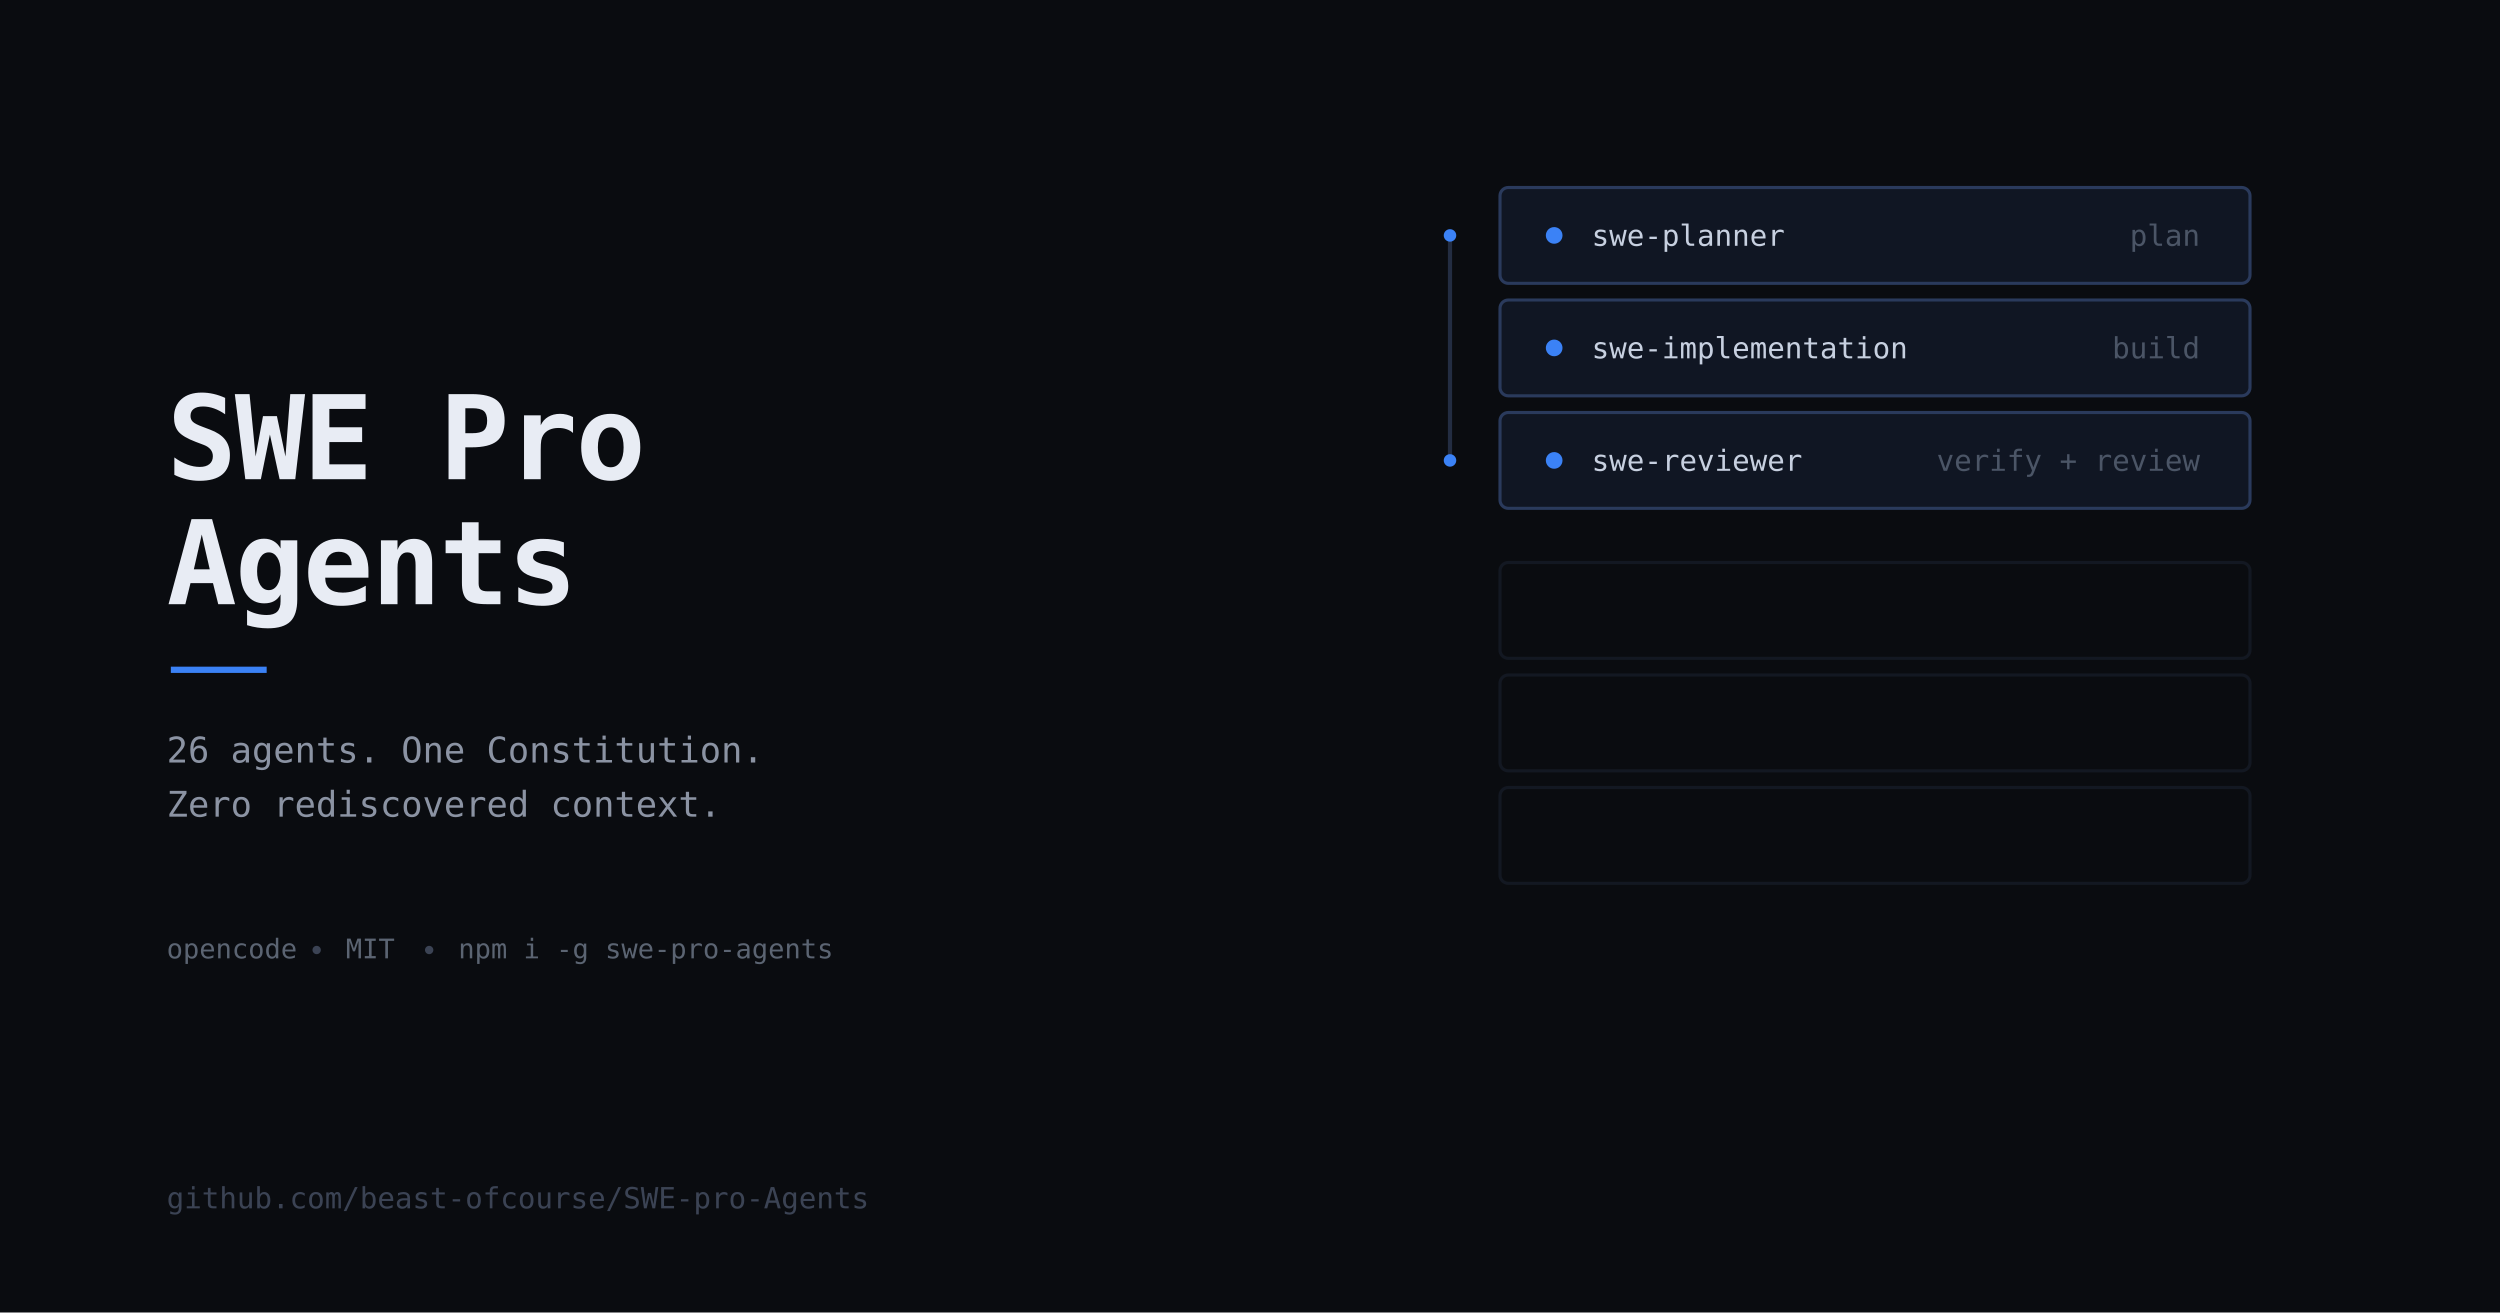
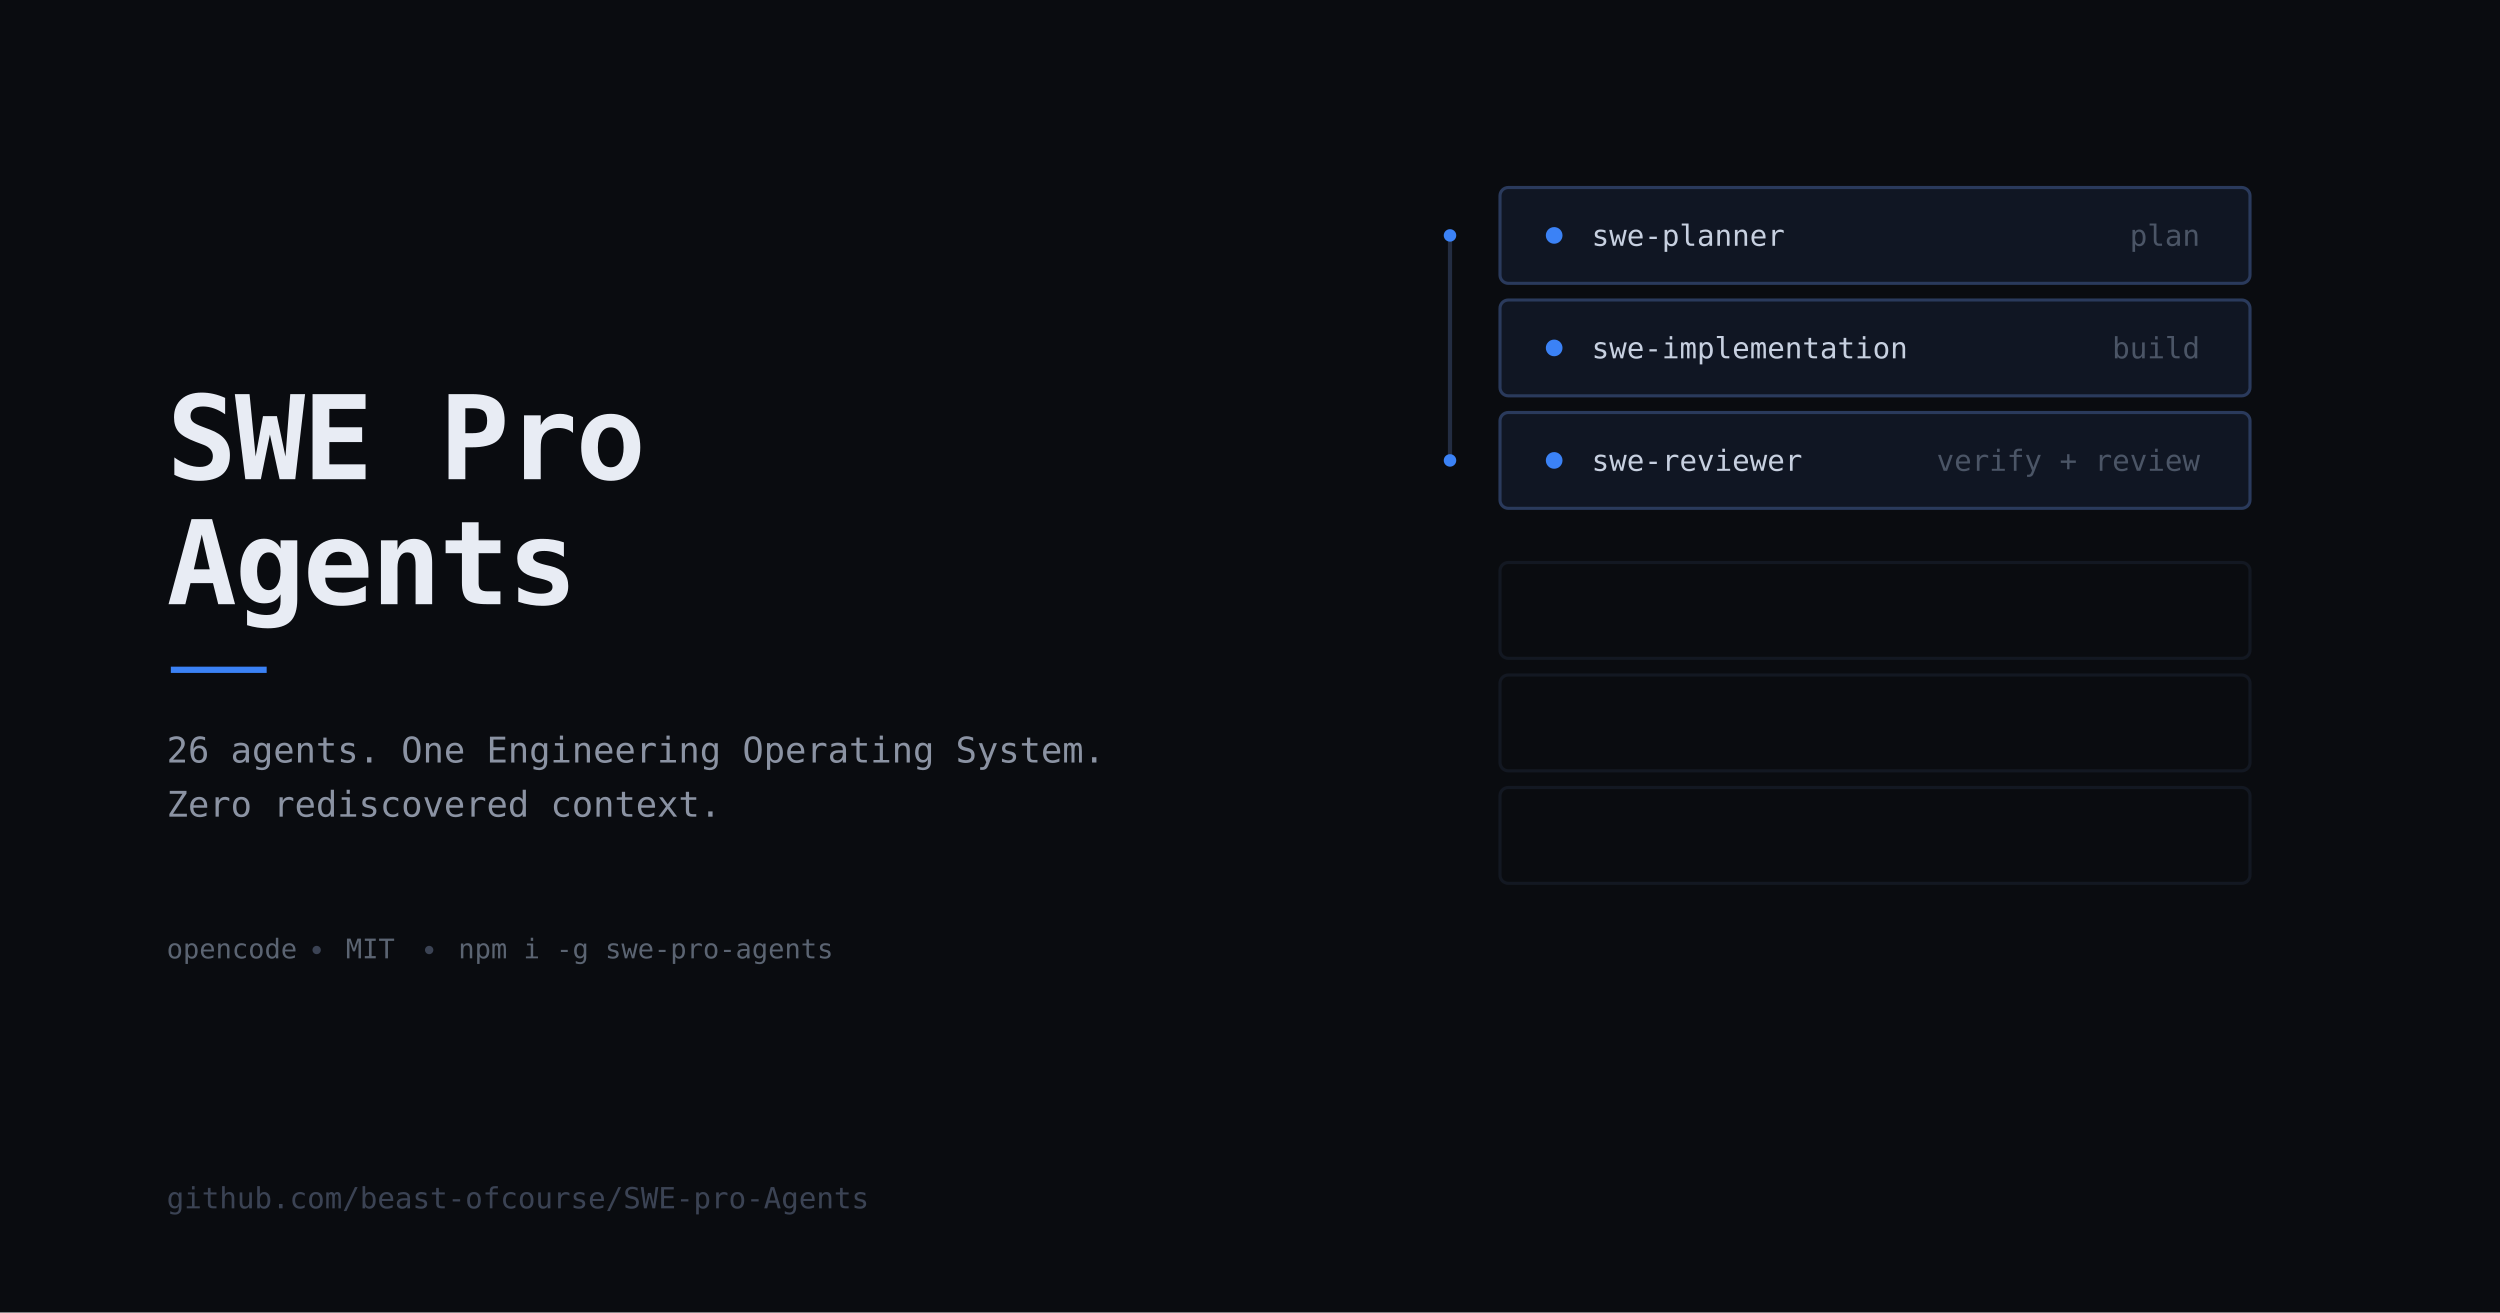
<svg xmlns="http://www.w3.org/2000/svg" viewBox="0 0 1200 630" font-family="ui-monospace, 'SF Mono', 'JetBrains Mono', Consolas, monospace">
  <rect width="1200" height="630" fill="#0a0c10" />
  <g transform="translate(720,90)">
    <g opacity="0.5">
      <rect x="0" y="180" width="360" height="46" rx="4" fill="none" stroke="#1c2433" stroke-width="1.5" />
      <rect x="0" y="234" width="360" height="46" rx="4" fill="none" stroke="#1c2433" stroke-width="1.5" />
      <rect x="0" y="288" width="360" height="46" rx="4" fill="none" stroke="#1c2433" stroke-width="1.5" />
    </g>
    <g font-size="14">
      <rect x="0" y="0" width="360" height="46" rx="4" fill="#101623" stroke="#2a3a5c" stroke-width="1.5" />
      <circle cx="26" cy="23" r="4" fill="#3b82f6" />
      <text x="44" y="28" fill="#c7d0e0">swe-planner</text>
      <text x="336" y="28" text-anchor="end" fill="#4b5566">plan</text>
      <rect x="0" y="54" width="360" height="46" rx="4" fill="#101623" stroke="#2a3a5c" stroke-width="1.5" />
      <circle cx="26" cy="77" r="4" fill="#3b82f6" />
      <text x="44" y="82" fill="#c7d0e0">swe-implementation</text>
      <text x="336" y="82" text-anchor="end" fill="#4b5566">build</text>
      <rect x="0" y="108" width="360" height="46" rx="4" fill="#101623" stroke="#2a3a5c" stroke-width="1.5" />
      <circle cx="26" cy="131" r="4" fill="#3b82f6" />
      <text x="44" y="136" fill="#c7d0e0">swe-reviewer</text>
      <text x="336" y="136" text-anchor="end" fill="#4b5566">verify + review</text>
    </g>
    <line x1="-24" y1="23" x2="-24" y2="131" stroke="#232d42" stroke-width="2" />
    <circle cx="-24" cy="23" r="3" fill="#3b82f6" />
    <circle cx="-24" cy="131" r="3" fill="#3b82f6" />
  </g>
  <g transform="translate(80,0)">
    <text x="0" y="230" fill="#e8ecf4" font-size="56" font-weight="700" letter-spacing="-1">SWE Pro</text>
    <text x="0" y="290" fill="#e8ecf4" font-size="56" font-weight="700" letter-spacing="-1">Agents</text>
    <rect x="2" y="320" width="46" height="3" fill="#3b82f6" />
-     <text x="0" y="366" fill="#8b93a3" font-size="17">26 agents. One Constitution.</text>
+     <text x="0" y="366" fill="#8b93a3" font-size="17">26 agents. One Engineering Operating System.</text>
    <text x="0" y="392" fill="#8b93a3" font-size="17">Zero rediscovered context.</text>
    <g font-size="13" fill="#5b6472">
      <text x="0" y="460">opencode</text>
      <circle cx="72" cy="456" r="2" fill="#3b4354" />
      <text x="86" y="460">MIT</text>
      <circle cx="126" cy="456" r="2" fill="#3b4354" />
      <text x="140" y="460">npm i -g swe-pro-agents</text>
    </g>
  </g>
  <text x="80" y="580" fill="#3b4354" font-size="14">github.com/beast-ofcourse/SWE-pro-Agents</text>
</svg>
